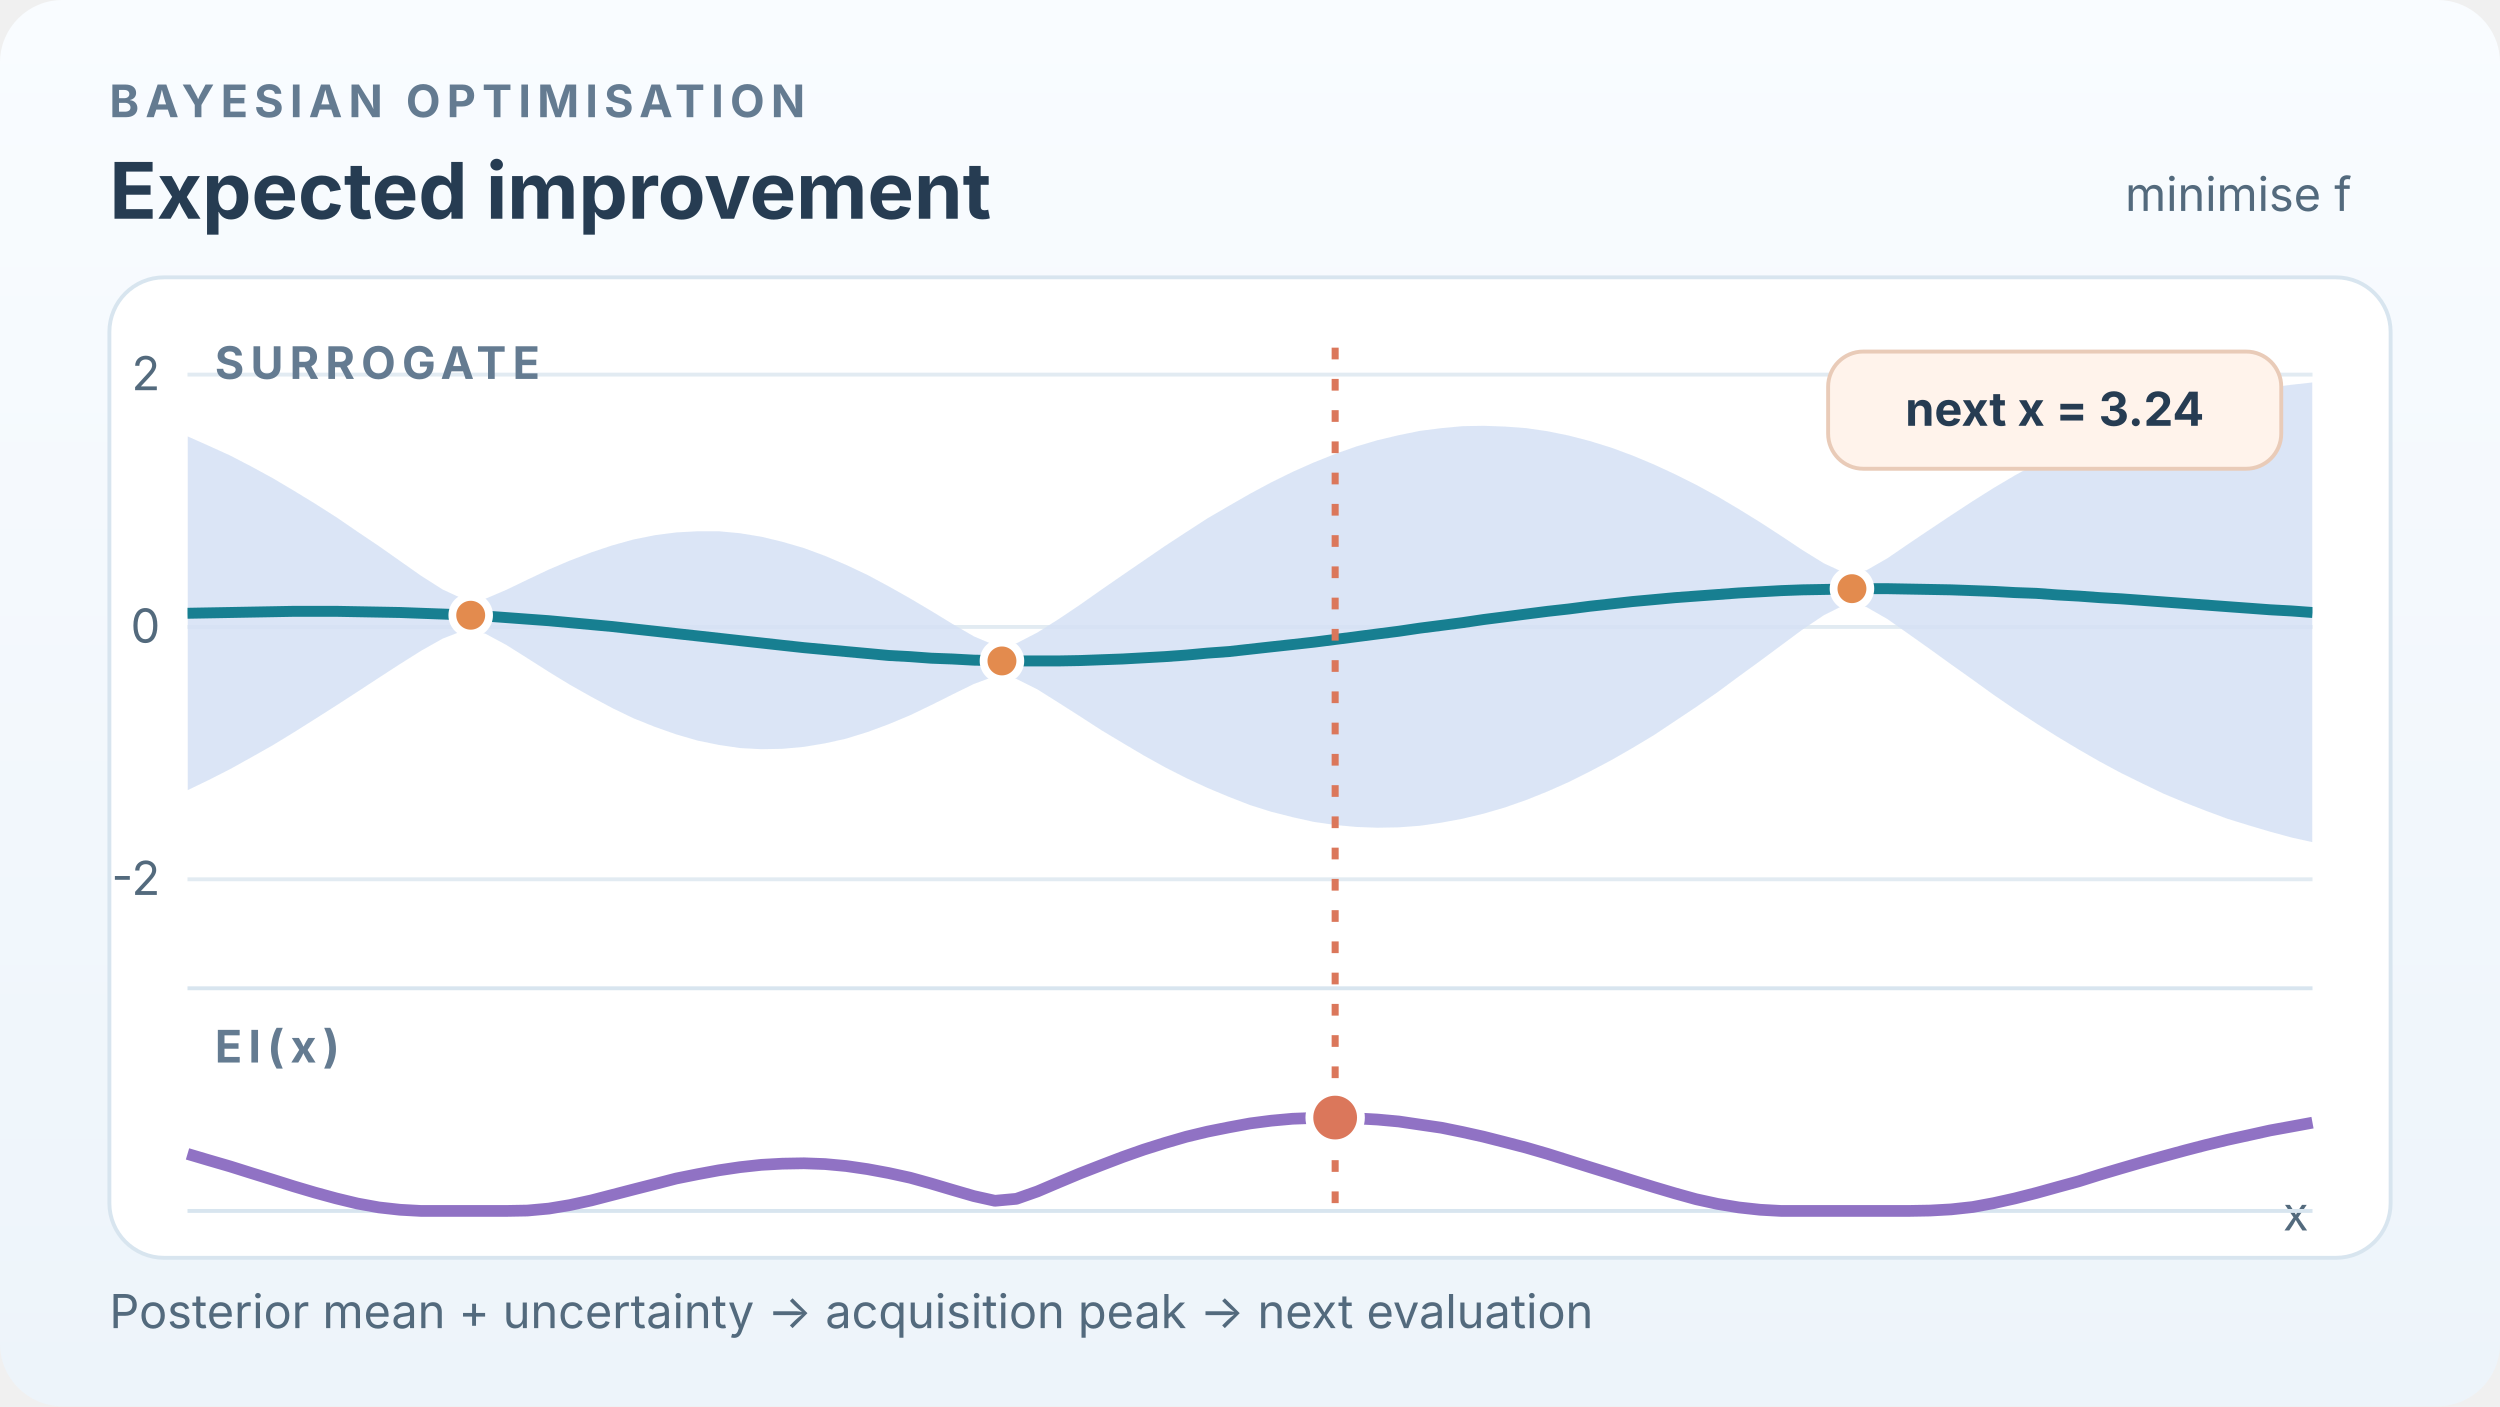
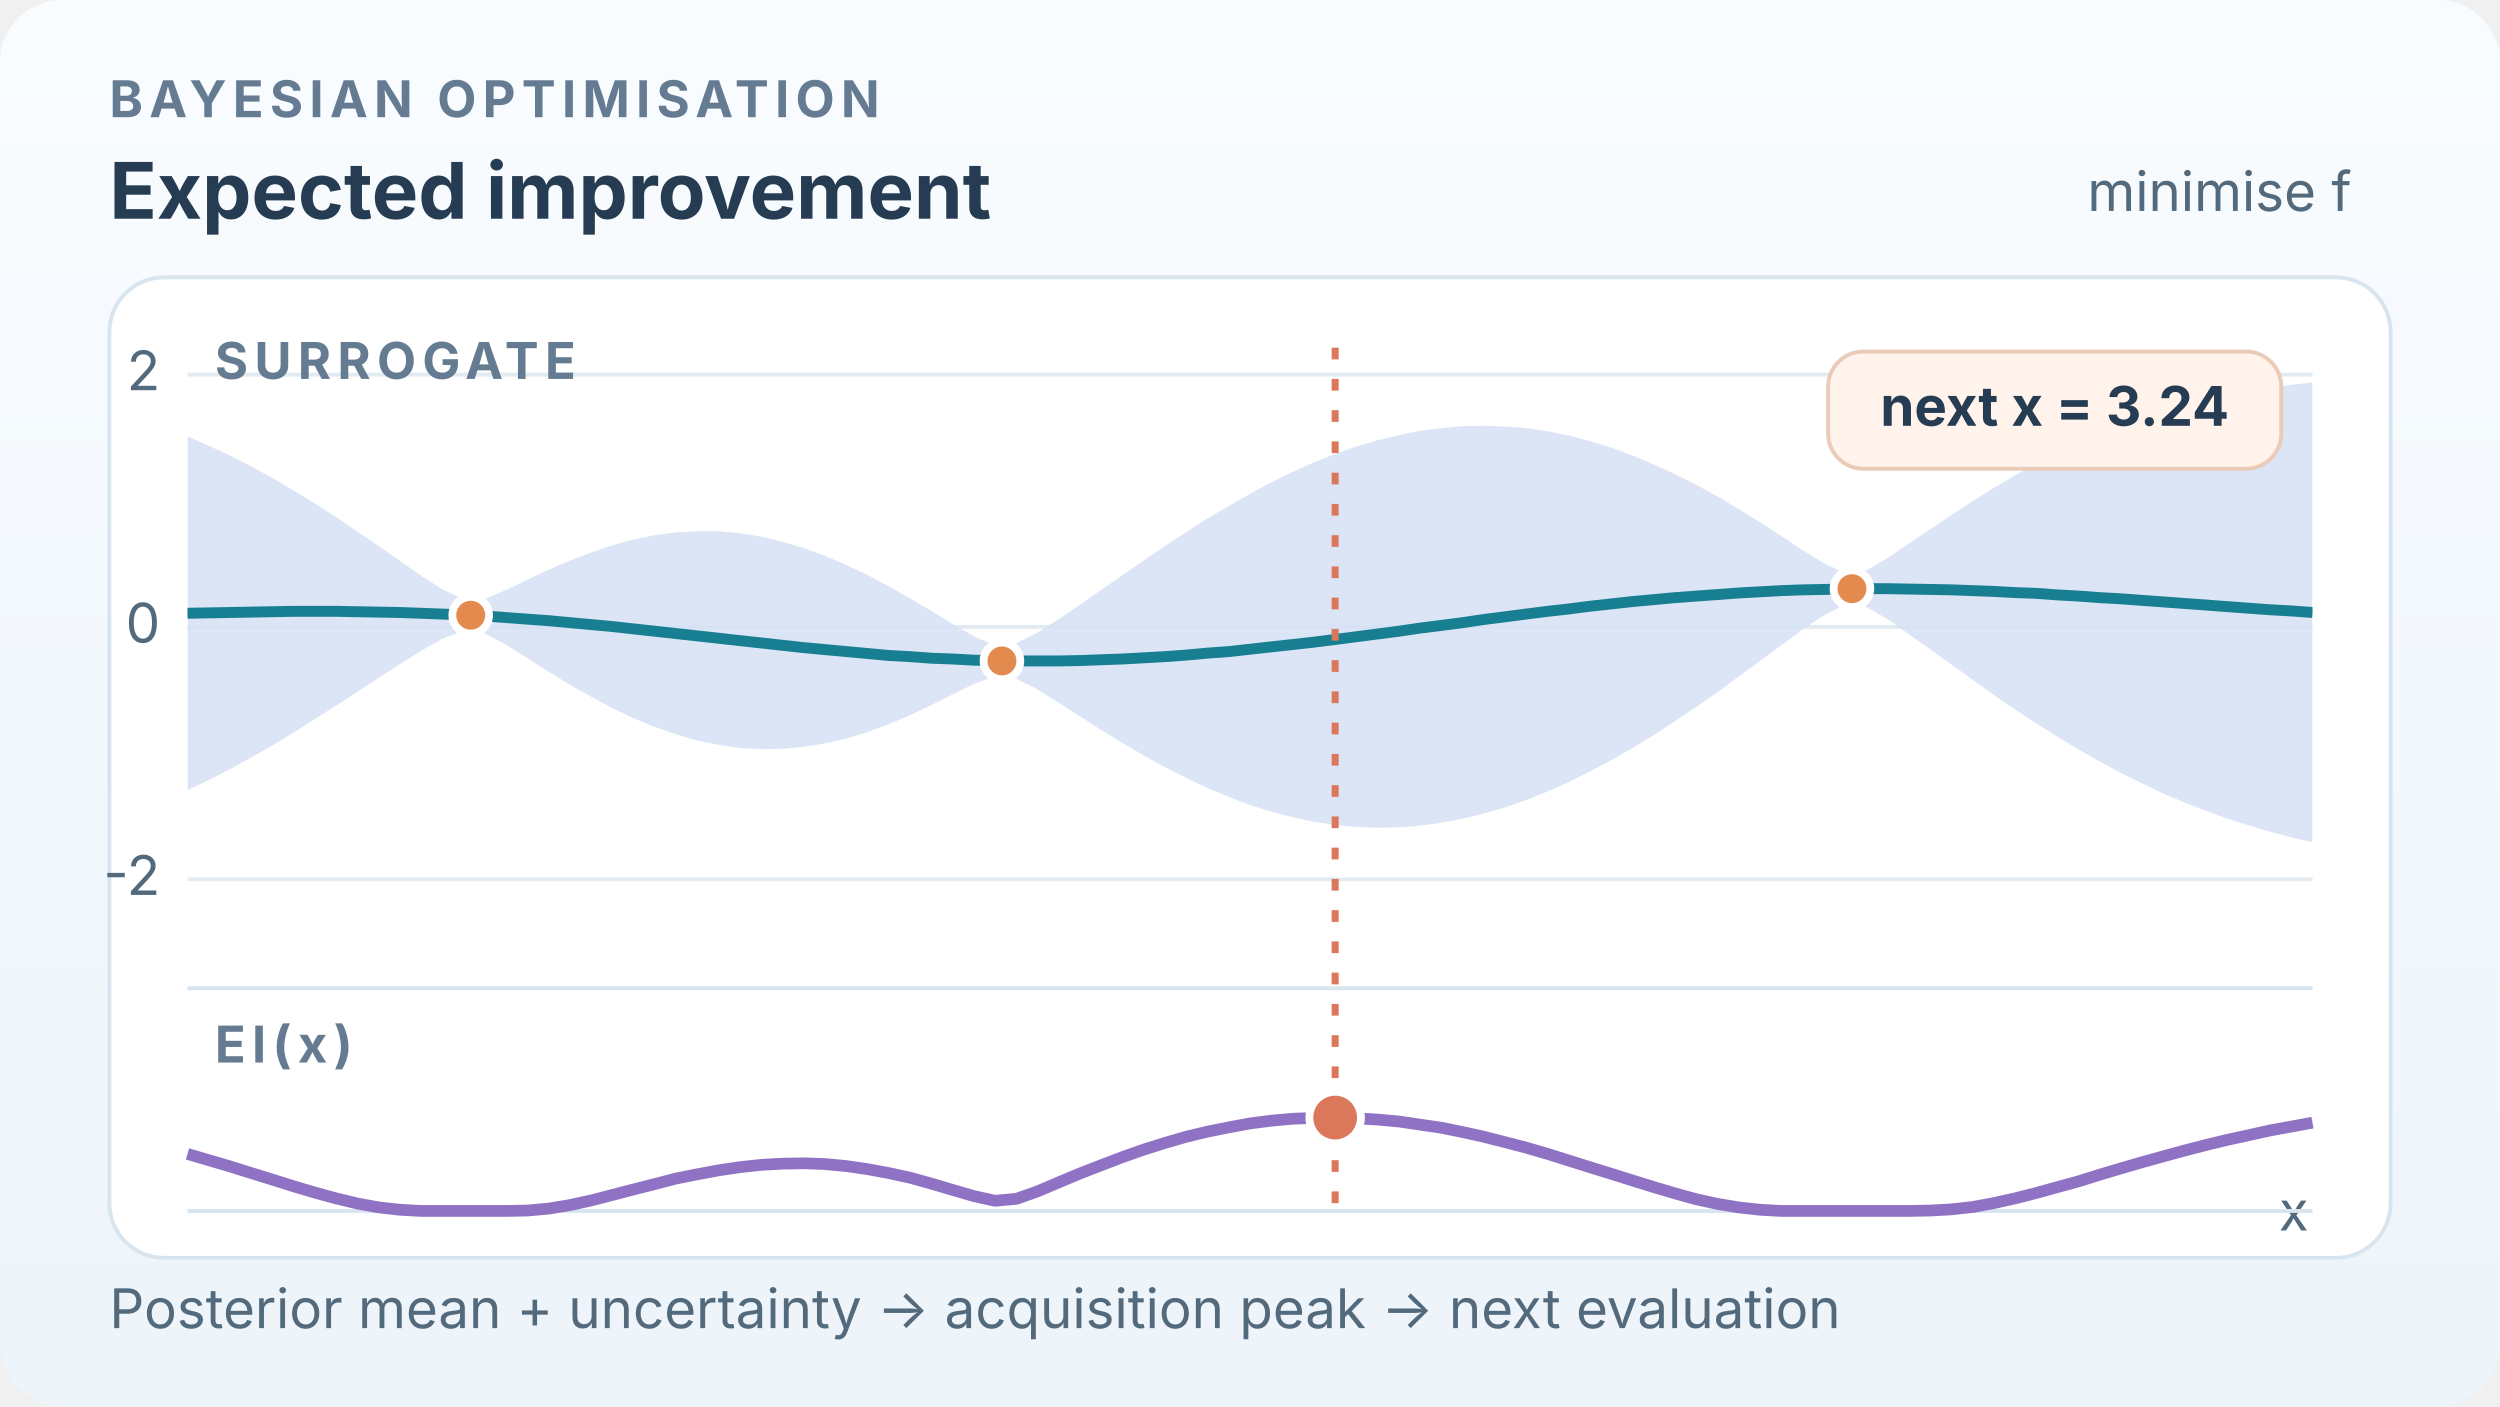
<svg xmlns="http://www.w3.org/2000/svg" width="640" height="360" viewBox="0 0 640 360" role="img" aria-labelledby="title desc">
  <defs>
    <linearGradient id="paper" x2="0" y2="1">
      <stop stop-color="#f9fcff" />
      <stop offset="1" stop-color="#edf4fa" />
    </linearGradient>
    <clipPath id="plot">
      <rect x="48" y="85" width="544" height="207" rx="4" />
    </clipPath>
    <clipPath id="upper">
      <rect x="48" y="83" width="544" height="155" rx="4" />
    </clipPath>
  </defs>
-   <style>text{font-family:Inter,system-ui,-apple-system,'Segoe UI',Arial,sans-serif;fill:#263c52}.title{font-size:20px;font-weight:750}.tag{font-size:11.5px;letter-spacing:1.6px;font-weight:750;fill:#647b91}.small{font-size:12px;fill:#536a7d}.mark{font-size:12px;font-weight:700}.grid{stroke:#e2ebf2;stroke-width:1}@media(prefers-reduced-motion:reduce){animate,animateMotion,animateTransform{display:none!important}}</style>
+   <style>text{font-family:Inter,system-ui,-apple-system,'Segoe UI',Arial,sans-serif;fill:#263c52}.title{font-size:20px;font-weight:750}.tag{font-size:13px;letter-spacing:1.6px;font-weight:750;fill:#647b91}.small{font-size:14px;fill:#536a7d}.mark{font-size:14px;font-weight:700}.grid{stroke:#e2ebf2;stroke-width:1}@media(prefers-reduced-motion:reduce){animate,animateMotion,animateTransform{display:none!important}}</style>
  <rect width="640" height="360" rx="16" fill="url(#paper)" />
  <text x="28" y="30" class="tag">BAYESIAN OPTIMISATION</text>
  <text x="28" y="56" class="title">Expected improvement</text>
  <text x="602" y="54" text-anchor="end" class="small">minimise f</text>
  <rect x="28" y="71" width="584" height="251" rx="14" fill="white" stroke="#d8e5ef" />
  <path d="M48 225.1H592" class="grid" />
  <text x="41" y="229.1" text-anchor="end" class="small">-2</text>
  <path d="M48 160.5H592" class="grid" />
  <text x="41" y="164.5" text-anchor="end" class="small">0</text>
  <path d="M48 95.9H592" class="grid" />
  <text x="41" y="99.9" text-anchor="end" class="small">2</text>
  <path d="M48 253 H592" stroke="#d8e5ef" />
  <text x="55" y="97" class="tag">SURROGATE</text>
  <text x="55" y="272" class="tag">EI(x)</text>
  <text x="591" y="315" text-anchor="end" class="small">x</text>
  <g clip-path="url(#upper)">
    <path fill="#d5e1f4" opacity="0.85" d="M48,111.7 L53.4,114.1 L58.9,116.6 L64.3,119.4 L69.8,122.4 L75.2,125.6 L80.6,128.9 L86.1,132.4 L91.5,136.1 L97,139.8 L102.4,143.6 L107.8,147.4 L113.3,150.9 L118.7,153.4 L124.2,153.3 L129.6,151 L135,148.4 L140.5,145.8 L145.9,143.5 L151.4,141.4 L156.8,139.6 L162.2,138.1 L167.7,137 L173.1,136.3 L178.6,136 L184,136 L189.4,136.5 L194.9,137.4 L200.3,138.7 L205.8,140.3 L211.2,142.3 L216.6,144.6 L222.1,147.2 L227.5,150.1 L233,153.2 L238.4,156.4 L243.8,159.7 L249.3,162.9 L254.7,165.2 L260.2,164.7 L265.6,161.9 L271,158.5 L276.5,154.8 L281.9,151 L287.4,147.2 L292.8,143.5 L298.2,139.8 L303.7,136.2 L309.1,132.7 L314.6,129.5 L320,126.4 L325.4,123.5 L330.9,120.8 L336.3,118.4 L341.8,116.2 L347.2,114.3 L352.6,112.7 L358.1,111.4 L363.5,110.3 L369,109.6 L374.4,109.1 L379.8,109 L385.3,109.2 L390.7,109.6 L396.2,110.4 L401.6,111.5 L407,112.9 L412.5,114.6 L417.9,116.6 L423.4,118.9 L428.8,121.4 L434.2,124.1 L439.7,127.1 L445.1,130.3 L450.6,133.7 L456,137.2 L461.4,140.8 L466.9,144.2 L472.3,146.7 L477.8,146 L483.2,142.9 L488.6,139.2 L494.1,135.5 L499.5,131.9 L505,128.3 L510.4,124.9 L515.8,121.7 L521.3,118.7 L526.7,115.9 L532.2,113.3 L537.6,110.9 L543,108.8 L548.5,106.8 L553.9,105.1 L559.4,103.5 L564.8,102.2 L570.2,101 L575.7,100 L581.1,99.2 L586.6,98.5 L592,97.9 L592,215.6 L586.6,214.4 L581.1,212.9 L575.7,211.3 L570.2,209.6 L564.8,207.6 L559.4,205.5 L553.9,203.2 L548.5,200.6 L543,197.9 L537.6,195 L532.2,191.9 L526.7,188.6 L521.3,185.2 L515.8,181.6 L510.4,177.9 L505,174 L499.5,170.1 L494.1,166.2 L488.6,162.3 L483.2,158.5 L477.8,155.4 L472.3,154.8 L466.9,157.5 L461.4,161.2 L456,165.2 L450.6,169.2 L445.1,173.2 L439.7,177.2 L434.2,181 L428.8,184.6 L423.4,188.2 L417.9,191.5 L412.5,194.6 L407,197.5 L401.6,200.2 L396.2,202.6 L390.7,204.8 L385.3,206.7 L379.8,208.3 L374.4,209.6 L369,210.6 L363.5,211.4 L358.1,211.8 L352.6,211.9 L347.2,211.7 L341.8,211.2 L336.3,210.4 L330.9,209.2 L325.4,207.8 L320,206.1 L314.6,204 L309.1,201.7 L303.7,199.2 L298.2,196.4 L292.8,193.4 L287.4,190.2 L281.9,186.9 L276.5,183.4 L271,179.9 L265.6,176.5 L260.2,173.8 L254.7,173.1 L249.3,175.1 L243.8,177.8 L238.4,180.5 L233,183.1 L227.5,185.4 L222.1,187.4 L216.6,189.1 L211.2,190.3 L205.8,191.2 L200.3,191.7 L194.9,191.8 L189.4,191.5 L184,190.7 L178.6,189.6 L173.1,188 L167.7,186.1 L162.2,183.9 L156.8,181.3 L151.4,178.4 L145.9,175.3 L140.5,172 L135,168.5 L129.6,165.1 L124.2,162.2 L118.7,161.4 L113.3,163.5 L107.8,166.6 L102.4,170 L97,173.5 L91.5,177.1 L86.1,180.6 L80.6,184.1 L75.2,187.5 L69.8,190.8 L64.3,193.9 L58.9,196.9 L53.4,199.7 L48,202.3 Z" />
    <path fill="none" stroke="#177f91" stroke-width="2.8" d="M48,157 L53.4,156.9 L58.9,156.8 L64.3,156.7 L69.8,156.6 L75.2,156.5 L80.6,156.5 L86.1,156.5 L91.5,156.6 L97,156.7 L102.4,156.8 L107.8,157 L113.3,157.2 L118.7,157.4 L124.2,157.7 L129.6,158.1 L135,158.5 L140.5,158.9 L145.9,159.4 L151.4,159.9 L156.8,160.4 L162.2,161 L167.7,161.6 L173.1,162.2 L178.6,162.8 L184,163.4 L189.4,164 L194.9,164.6 L200.3,165.2 L205.8,165.8 L211.2,166.3 L216.6,166.8 L222.1,167.3 L227.5,167.8 L233,168.1 L238.4,168.5 L243.8,168.7 L249.3,169 L254.7,169.1 L260.2,169.2 L265.6,169.2 L271,169.2 L276.5,169.1 L281.9,168.9 L287.4,168.7 L292.8,168.4 L298.2,168.1 L303.7,167.7 L309.1,167.2 L314.6,166.8 L320,166.2 L325.4,165.6 L330.9,165 L336.3,164.4 L341.8,163.7 L347.2,163 L352.6,162.3 L358.1,161.6 L363.5,160.8 L369,160.1 L374.4,159.4 L379.8,158.6 L385.3,157.9 L390.7,157.2 L396.2,156.5 L401.6,155.9 L407,155.2 L412.5,154.6 L417.9,154 L423.4,153.5 L428.8,153 L434.2,152.6 L439.7,152.2 L445.1,151.8 L450.6,151.5 L456,151.2 L461.4,151 L466.9,150.9 L472.3,150.8 L477.8,150.7 L483.2,150.7 L488.6,150.8 L494.1,150.9 L499.5,151 L505,151.2 L510.4,151.4 L515.8,151.7 L521.3,151.9 L526.7,152.3 L532.2,152.6 L537.6,153 L543,153.3 L548.5,153.7 L553.9,154.1 L559.4,154.5 L564.8,154.9 L570.2,155.3 L575.7,155.7 L581.1,156.1 L586.6,156.4 L592,156.8" />
  </g>
  <circle cx="120.5" cy="157.5" r="4.7" fill="#e38b4e" stroke="white" stroke-width="2" />
  <circle cx="256.5" cy="169.2" r="4.7" fill="#e38b4e" stroke="white" stroke-width="2" />
  <circle cx="474.1" cy="150.7" r="4.7" fill="#e38b4e" stroke="white" stroke-width="2" />
  <path d="M48 310 H592" stroke="#d8e5ef" />
  <path d="M48,295.4 L53.4,297 L58.9,298.6 L64.3,300.3 L69.8,302 L75.2,303.7 L80.6,305.3 L86.1,306.8 L91.5,308.1 L97,309.1 L102.4,309.7 L107.8,310 L113.3,310 L118.7,310 L124.2,310 L129.6,310 L135,309.9 L140.5,309.4 L145.9,308.5 L151.4,307.3 L156.8,305.9 L162.2,304.5 L167.7,303.1 L173.1,301.7 L178.6,300.6 L184,299.6 L189.4,298.8 L194.9,298.2 L200.3,297.9 L205.8,297.8 L211.2,298 L216.6,298.5 L222.1,299.3 L227.5,300.3 L233,301.5 L238.4,303 L243.8,304.6 L249.3,306.2 L254.7,307.4 L260.2,306.9 L265.6,305 L271,302.7 L276.5,300.4 L281.9,298.3 L287.4,296.2 L292.8,294.3 L298.2,292.6 L303.7,291 L309.1,289.7 L314.6,288.6 L320,287.6 L325.4,286.9 L330.9,286.4 L336.3,286.2 L341.8,286.1 L347.2,286.3 L352.6,286.6 L358.1,287.1 L363.5,287.9 L369,288.7 L374.4,289.8 L379.8,291 L385.3,292.4 L390.7,293.8 L396.2,295.4 L401.6,297.1 L407,298.8 L412.5,300.5 L417.9,302.2 L423.4,303.9 L428.8,305.5 L434.2,307 L439.7,308.2 L445.1,309.1 L450.6,309.7 L456,310 L461.4,310 L466.9,310 L472.3,310 L477.8,310 L483.2,310 L488.6,310 L494.1,309.9 L499.5,309.6 L505,309 L510.4,308 L515.8,306.8 L521.3,305.4 L526.7,303.9 L532.2,302.4 L537.6,300.7 L543,299.1 L548.5,297.5 L553.9,296 L559.4,294.5 L564.8,293.1 L570.2,291.8 L575.7,290.6 L581.1,289.4 L586.6,288.4 L592,287.4" fill="none" stroke="#9072c4" stroke-width="3" stroke-linejoin="round" />
  <path d="M341.8 89 V310" stroke="#db775b" stroke-width="1.8" stroke-dasharray="3 5" opacity="1" />
  <circle cx="341.8" cy="286.1" r="6.6" fill="#db775b" stroke="white" stroke-width="2" opacity="1" />
  <rect x="468" y="90" width="116" height="30" rx="9" fill="#fff3eb" stroke="#e9cbb8" opacity="1" />
  <text x="526" y="109" text-anchor="middle" class="mark" fill="#a64d36" opacity="1">next x = 3.24</text>
  <text x="28" y="340" class="small">Posterior mean + uncertainty → acquisition peak → next evaluation</text>
</svg>
